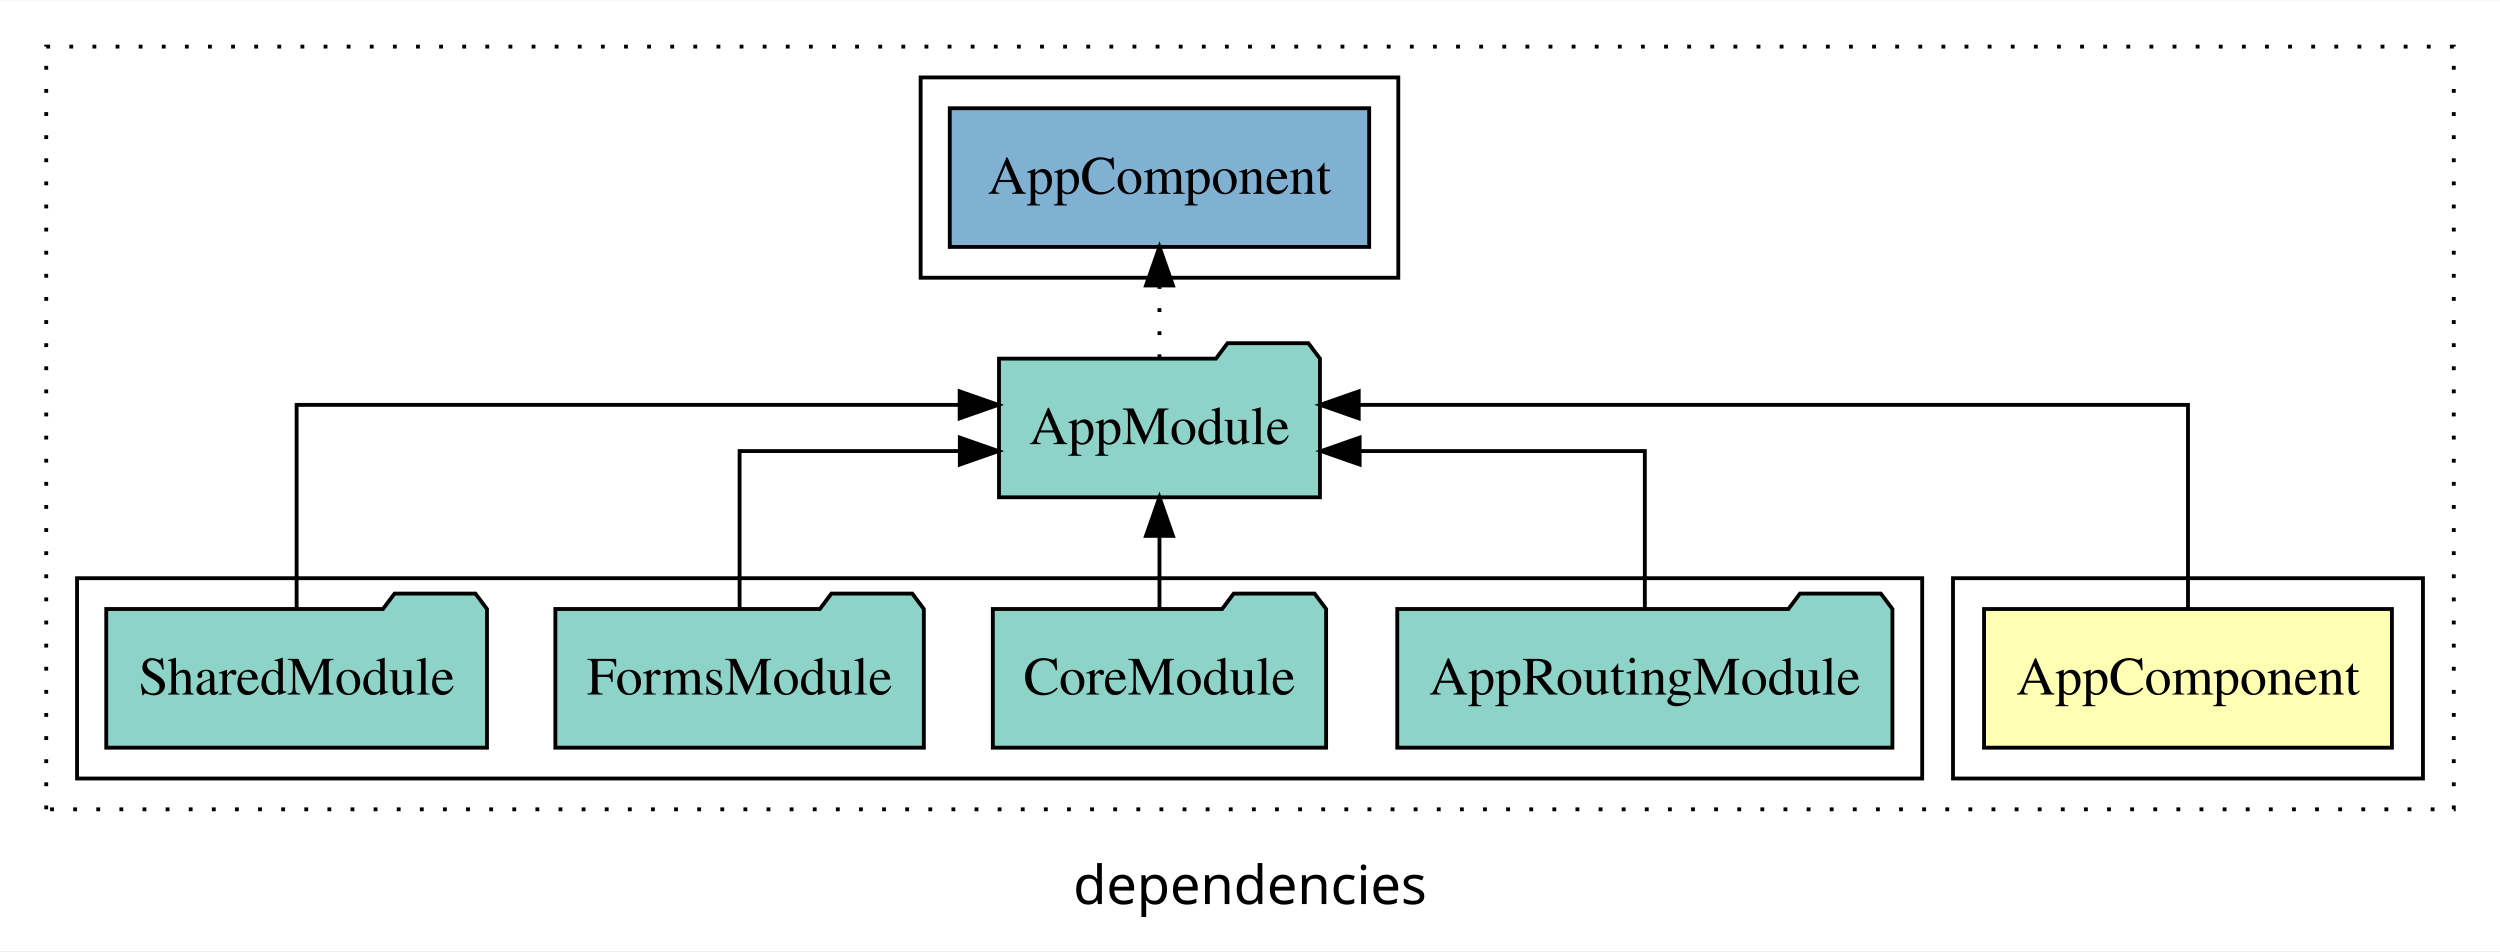
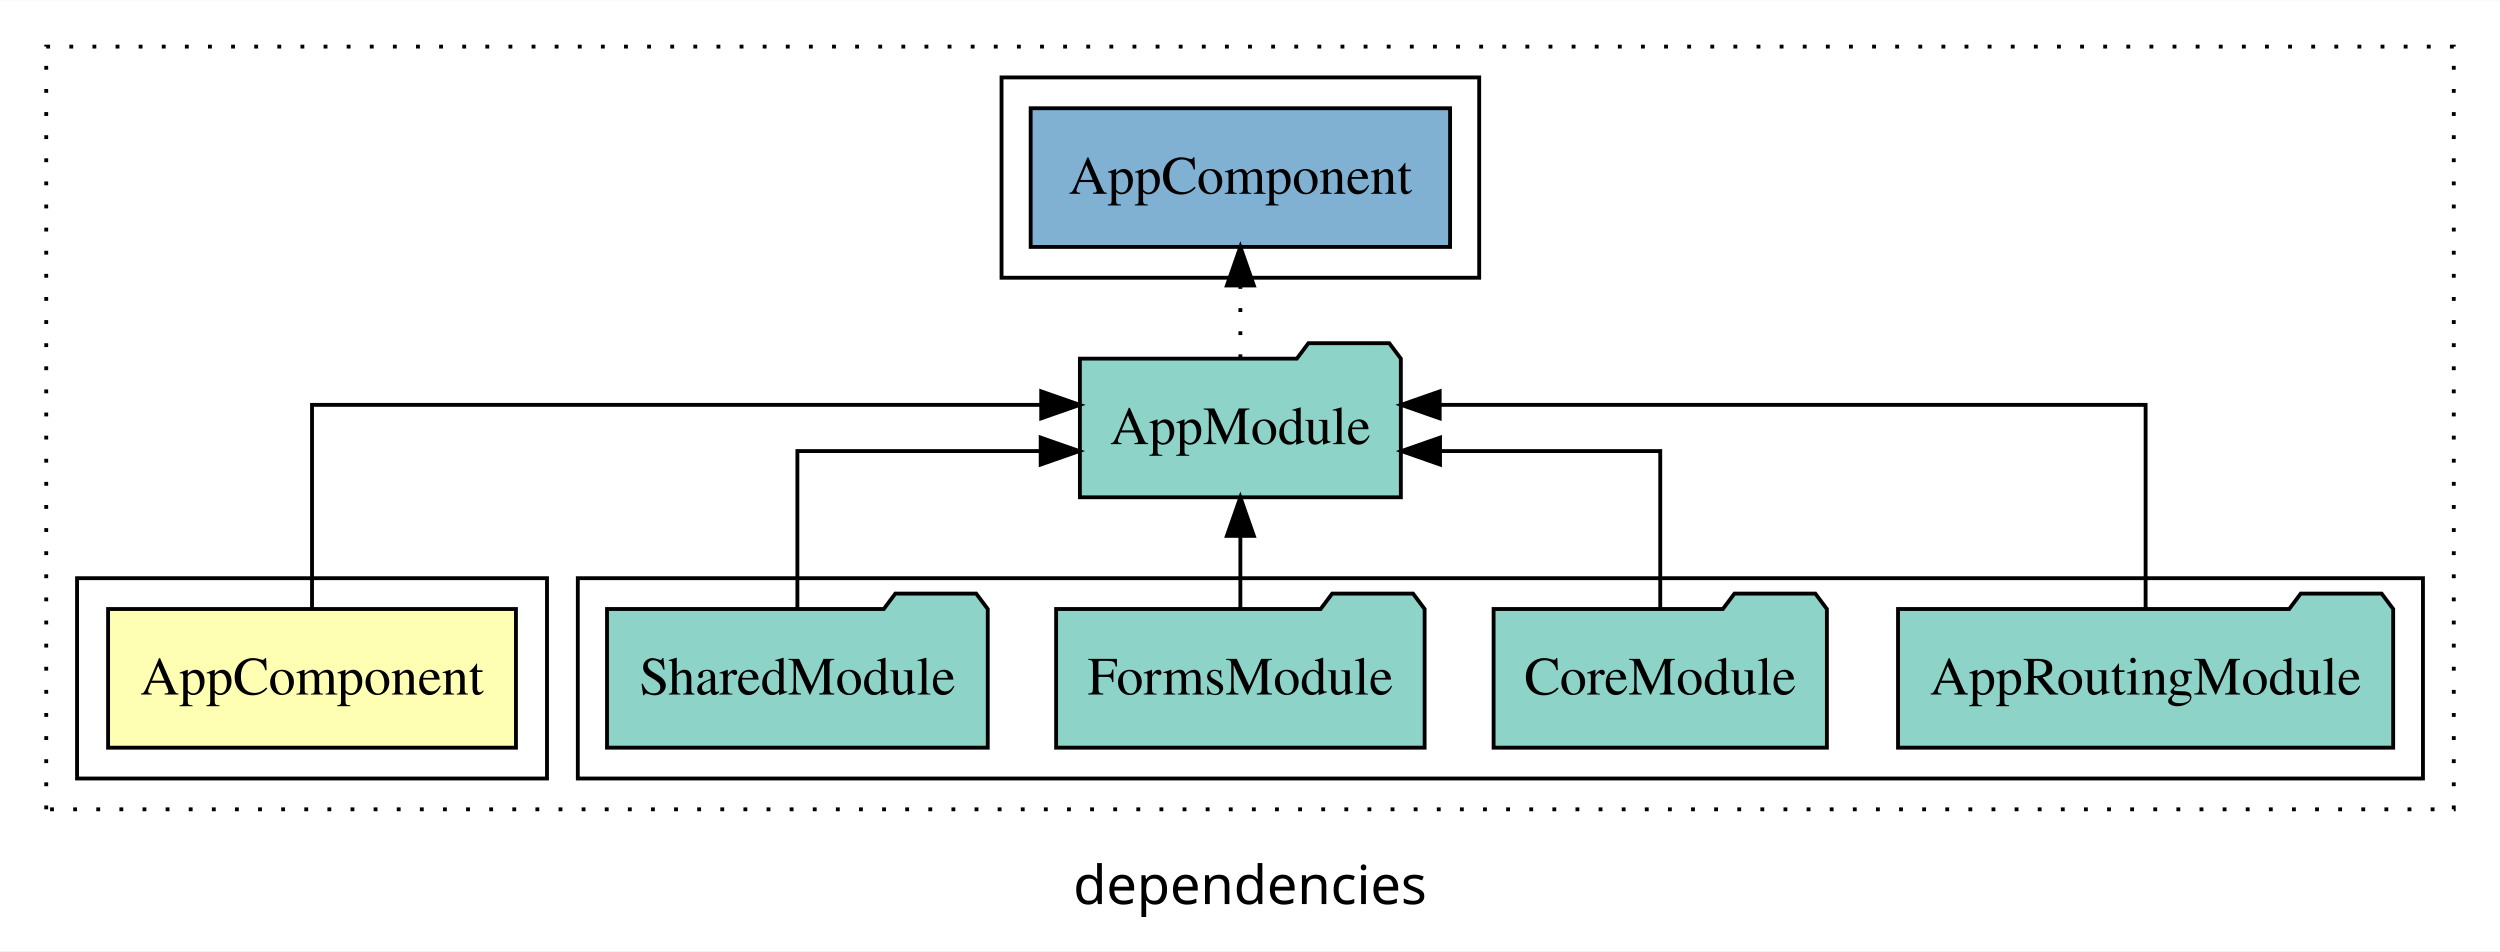
<svg xmlns="http://www.w3.org/2000/svg" width="649pt" height="247pt" viewBox="0.00 0.00 649.00 246.80">
  <g id="graph0" class="graph" transform="scale(1 1) rotate(0) translate(4 242.8)">
    <polygon fill="white" stroke="transparent" points="-4,4 -4,-242.8 645,-242.8 645,4 -4,4" />
    <text text-anchor="middle" x="320.5" y="-8.2" font-family="sans-serif" font-size="14.00">dependencies</text>
    <g id="clust1" class="cluster">
      <polygon fill="none" stroke="black" stroke-dasharray="1,5" points="8,-32.8 8,-230.8 633,-230.8 633,-32.8 8,-32.8" />
    </g>
-     <g id="clust2" class="cluster">
-       <polygon fill="none" stroke="black" points="503,-40.8 503,-92.8 625,-92.8 625,-40.8 503,-40.8" />
+     <g id="clust4" class="cluster">
+       <polygon fill="none" stroke="black" points="146,-40.8 146,-92.8 625,-92.8 625,-40.8 146,-40.8" />
    </g>
    <g id="clust6" class="cluster">
-       <polygon fill="none" stroke="black" points="235,-170.8 235,-222.8 359,-222.8 359,-170.8 235,-170.8" />
+       <polygon fill="none" stroke="black" points="256,-170.8 256,-222.8 380,-222.8 380,-170.8 256,-170.8" />
    </g>
-     <g id="clust4" class="cluster">
-       <polygon fill="none" stroke="black" points="16,-40.8 16,-92.8 495,-92.8 495,-40.8 16,-40.8" />
+     <g id="clust2" class="cluster">
+       <polygon fill="none" stroke="black" points="16,-40.8 16,-92.8 138,-92.8 138,-40.8 16,-40.8" />
    </g>
    <g id="node1" class="node">
-       <polygon fill="#ffffb3" stroke="black" points="616.94,-84.8 511.06,-84.8 511.06,-48.8 616.94,-48.8 616.94,-84.8" />
-       <text text-anchor="middle" x="564" y="-62.6" font-family="Times,serif" font-size="14.00">AppComponent</text>
+       <polygon fill="#ffffb3" stroke="black" points="129.94,-84.8 24.06,-84.8 24.06,-48.8 129.94,-48.8 129.94,-84.8" />
+       <text text-anchor="middle" x="77" y="-62.6" font-family="Times,serif" font-size="14.00">AppComponent</text>
    </g>
    <g id="node2" class="node">
-       <polygon fill="#8dd3c7" stroke="black" points="338.66,-149.8 335.66,-153.8 314.66,-153.8 311.66,-149.8 255.34,-149.8 255.34,-113.8 338.66,-113.8 338.66,-149.8" />
-       <text text-anchor="middle" x="297" y="-127.6" font-family="Times,serif" font-size="14.00">AppModule</text>
+       <polygon fill="#8dd3c7" stroke="black" points="359.66,-149.8 356.66,-153.8 335.66,-153.8 332.66,-149.8 276.34,-149.8 276.34,-113.8 359.66,-113.8 359.66,-149.8" />
+       <text text-anchor="middle" x="318" y="-127.6" font-family="Times,serif" font-size="14.00">AppModule</text>
    </g>
    <g id="edge1" class="edge">
-       <path fill="none" stroke="black" d="M564,-85.08C564,-106.12 564,-137.8 564,-137.8 564,-137.8 348.72,-137.8 348.72,-137.8" />
-       <polygon fill="black" stroke="black" points="348.72,-134.3 338.72,-137.8 348.72,-141.3 348.72,-134.3" />
+       <path fill="none" stroke="black" d="M77,-85.08C77,-106.12 77,-137.8 77,-137.8 77,-137.8 266.3,-137.8 266.3,-137.8" />
+       <polygon fill="black" stroke="black" points="266.3,-141.3 276.3,-137.8 266.3,-134.3 266.3,-141.3" />
    </g>
    <g id="node7" class="node">
-       <polygon fill="#80b1d3" stroke="black" points="351.44,-214.8 242.56,-214.8 242.56,-178.8 351.44,-178.8 351.44,-214.8" />
-       <text text-anchor="middle" x="297" y="-192.6" font-family="Times,serif" font-size="14.00">AppComponent </text>
+       <polygon fill="#80b1d3" stroke="black" points="372.44,-214.8 263.56,-214.8 263.56,-178.8 372.44,-178.8 372.44,-214.8" />
+       <text text-anchor="middle" x="318" y="-192.6" font-family="Times,serif" font-size="14.00">AppComponent </text>
    </g>
    <g id="edge6" class="edge">
-       <path fill="none" stroke="black" stroke-dasharray="1,5" d="M297,-149.91C297,-149.91 297,-168.79 297,-168.79" />
-       <polygon fill="black" stroke="black" points="293.5,-168.79 297,-178.79 300.5,-168.79 293.5,-168.79" />
+       <path fill="none" stroke="black" stroke-dasharray="1,5" d="M318,-149.91C318,-149.91 318,-168.79 318,-168.79" />
+       <polygon fill="black" stroke="black" points="314.5,-168.79 318,-178.79 321.5,-168.79 314.5,-168.79" />
    </g>
    <g id="node3" class="node">
-       <polygon fill="#8dd3c7" stroke="black" points="487.27,-84.8 484.27,-88.8 463.27,-88.8 460.27,-84.8 358.73,-84.8 358.73,-48.8 487.27,-48.8 487.27,-84.8" />
-       <text text-anchor="middle" x="423" y="-62.6" font-family="Times,serif" font-size="14.00">AppRoutingModule</text>
+       <polygon fill="#8dd3c7" stroke="black" points="617.27,-84.8 614.27,-88.8 593.27,-88.8 590.27,-84.8 488.73,-84.8 488.73,-48.8 617.27,-48.8 617.27,-84.8" />
+       <text text-anchor="middle" x="553" y="-62.6" font-family="Times,serif" font-size="14.00">AppRoutingModule</text>
    </g>
    <g id="edge2" class="edge">
-       <path fill="none" stroke="black" d="M423,-84.82C423,-102.17 423,-125.8 423,-125.8 423,-125.8 348.96,-125.8 348.96,-125.8" />
-       <polygon fill="black" stroke="black" points="348.96,-122.3 338.96,-125.8 348.96,-129.3 348.96,-122.3" />
+       <path fill="none" stroke="black" d="M553,-85.08C553,-106.12 553,-137.8 553,-137.8 553,-137.8 369.74,-137.8 369.74,-137.8" />
+       <polygon fill="black" stroke="black" points="369.74,-134.3 359.74,-137.8 369.74,-141.3 369.74,-134.3" />
    </g>
    <g id="node4" class="node">
-       <polygon fill="#8dd3c7" stroke="black" points="340.26,-84.8 337.26,-88.8 316.26,-88.8 313.26,-84.8 253.74,-84.8 253.74,-48.8 340.26,-48.8 340.26,-84.8" />
-       <text text-anchor="middle" x="297" y="-62.6" font-family="Times,serif" font-size="14.00">CoreModule</text>
+       <polygon fill="#8dd3c7" stroke="black" points="470.26,-84.8 467.26,-88.8 446.26,-88.8 443.26,-84.8 383.74,-84.8 383.74,-48.8 470.26,-48.8 470.26,-84.8" />
+       <text text-anchor="middle" x="427" y="-62.6" font-family="Times,serif" font-size="14.00">CoreModule</text>
    </g>
    <g id="edge3" class="edge">
-       <path fill="none" stroke="black" d="M297,-84.91C297,-84.91 297,-103.79 297,-103.79" />
-       <polygon fill="black" stroke="black" points="293.5,-103.79 297,-113.79 300.5,-103.79 293.5,-103.79" />
+       <path fill="none" stroke="black" d="M427,-84.82C427,-102.17 427,-125.8 427,-125.8 427,-125.8 369.83,-125.8 369.83,-125.8" />
+       <polygon fill="black" stroke="black" points="369.83,-122.3 359.83,-125.8 369.83,-129.3 369.83,-122.3" />
    </g>
    <g id="node5" class="node">
-       <polygon fill="#8dd3c7" stroke="black" points="235.83,-84.8 232.83,-88.8 211.83,-88.8 208.83,-84.8 140.17,-84.8 140.17,-48.8 235.83,-48.8 235.83,-84.8" />
-       <text text-anchor="middle" x="188" y="-62.6" font-family="Times,serif" font-size="14.00">FormsModule</text>
+       <polygon fill="#8dd3c7" stroke="black" points="365.83,-84.8 362.83,-88.8 341.83,-88.8 338.83,-84.8 270.17,-84.8 270.17,-48.8 365.83,-48.8 365.83,-84.8" />
+       <text text-anchor="middle" x="318" y="-62.6" font-family="Times,serif" font-size="14.00">FormsModule</text>
    </g>
    <g id="edge4" class="edge">
-       <path fill="none" stroke="black" d="M188,-84.82C188,-102.17 188,-125.8 188,-125.8 188,-125.8 245.17,-125.8 245.17,-125.8" />
-       <polygon fill="black" stroke="black" points="245.17,-129.3 255.17,-125.8 245.17,-122.3 245.17,-129.3" />
+       <path fill="none" stroke="black" d="M318,-84.91C318,-84.91 318,-103.79 318,-103.79" />
+       <polygon fill="black" stroke="black" points="314.5,-103.79 318,-113.79 321.5,-103.79 314.5,-103.79" />
    </g>
    <g id="node6" class="node">
-       <polygon fill="#8dd3c7" stroke="black" points="122.42,-84.8 119.42,-88.8 98.42,-88.8 95.42,-84.8 23.58,-84.8 23.58,-48.8 122.42,-48.8 122.42,-84.8" />
-       <text text-anchor="middle" x="73" y="-62.6" font-family="Times,serif" font-size="14.00">SharedModule</text>
+       <polygon fill="#8dd3c7" stroke="black" points="252.42,-84.8 249.42,-88.8 228.42,-88.8 225.42,-84.8 153.58,-84.8 153.58,-48.8 252.42,-48.8 252.42,-84.8" />
+       <text text-anchor="middle" x="203" y="-62.6" font-family="Times,serif" font-size="14.00">SharedModule</text>
    </g>
    <g id="edge5" class="edge">
-       <path fill="none" stroke="black" d="M73,-85.08C73,-106.12 73,-137.8 73,-137.8 73,-137.8 245.13,-137.8 245.13,-137.8" />
-       <polygon fill="black" stroke="black" points="245.13,-141.3 255.13,-137.8 245.13,-134.3 245.13,-141.3" />
+       <path fill="none" stroke="black" d="M203,-84.82C203,-102.17 203,-125.8 203,-125.8 203,-125.8 266.16,-125.8 266.16,-125.8" />
+       <polygon fill="black" stroke="black" points="266.16,-129.3 276.16,-125.8 266.16,-122.3 266.16,-129.3" />
    </g>
  </g>
</svg>
